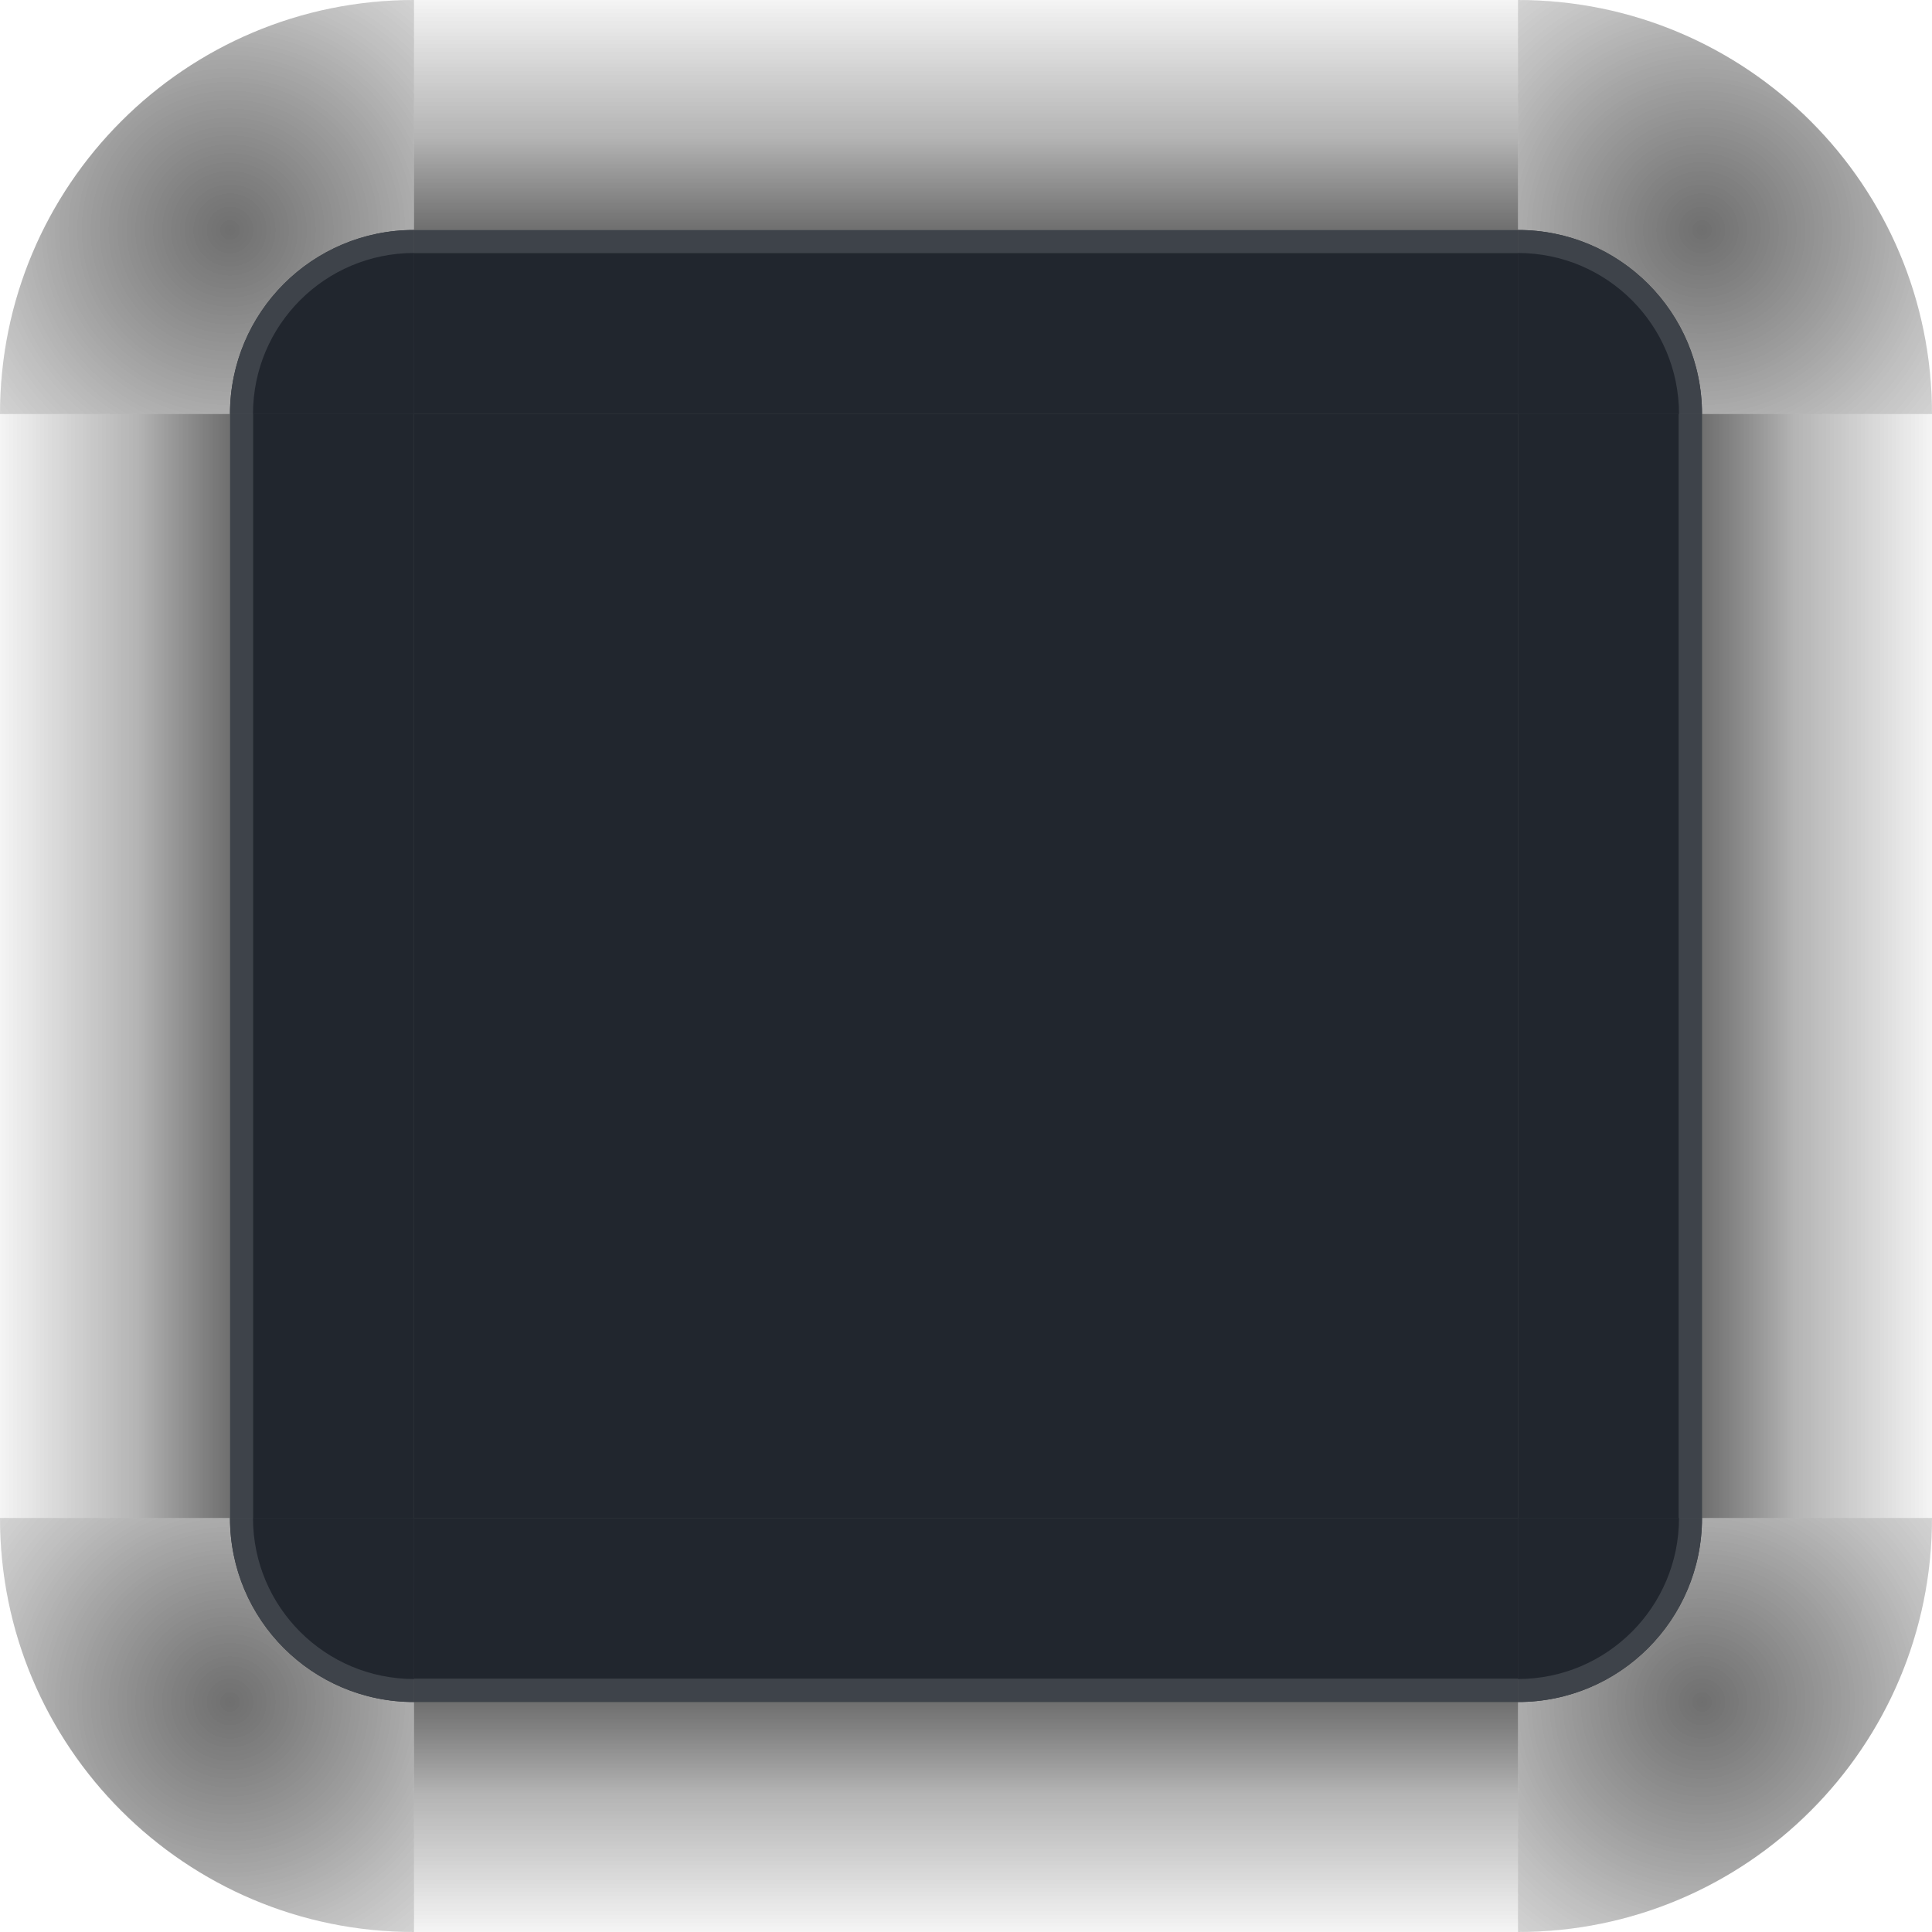
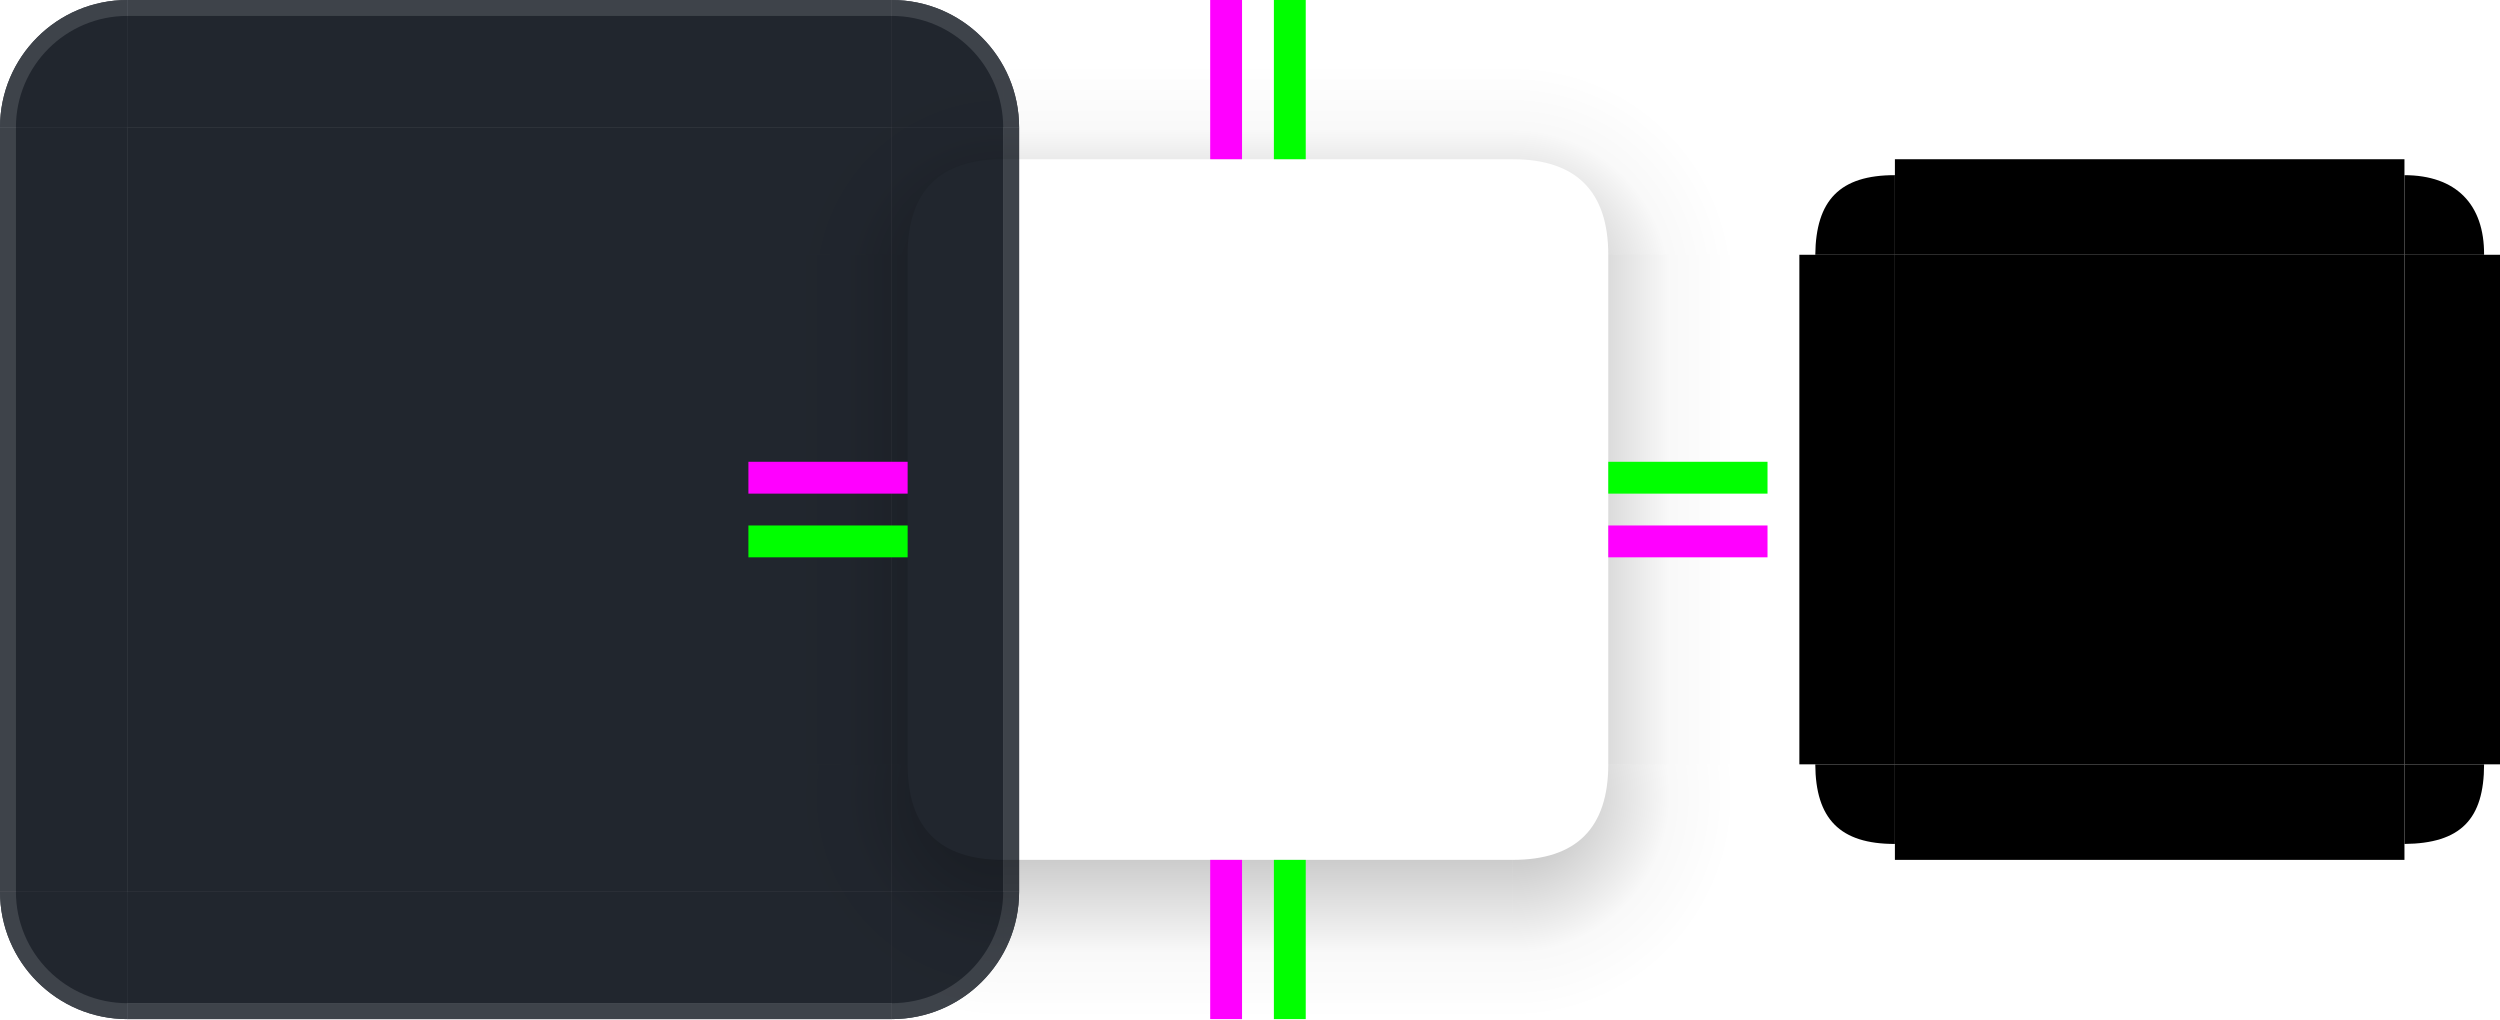
- <svg xmlns="http://www.w3.org/2000/svg" width="84" height="84">
-   <defs>
-     <linearGradient id="md-sh-top" gradientUnits="userSpaceOnUse" x1="0" y1="0" x2="0" y2="10">
-       <stop offset="0" stop-color="#000" stop-opacity="0.02" />
-       <stop offset="0.6" stop-color="#000" stop-opacity="0.16" />
-       <stop offset="1" stop-color="#000" stop-opacity="0.34" />
-     </linearGradient>
-     <linearGradient id="md-sh-bottom" gradientUnits="userSpaceOnUse" x1="0" y1="8" x2="0" y2="18">
-       <stop offset="0" stop-color="#000" stop-opacity="0.34" />
-       <stop offset="0.4" stop-color="#000" stop-opacity="0.16" />
-       <stop offset="1" stop-color="#000" stop-opacity="0.02" />
-     </linearGradient>
-     <linearGradient id="md-sh-left" gradientUnits="userSpaceOnUse" x1="0" y1="0" x2="10" y2="0">
-       <stop offset="0" stop-color="#000" stop-opacity="0.02" />
-       <stop offset="0.6" stop-color="#000" stop-opacity="0.16" />
-       <stop offset="1" stop-color="#000" stop-opacity="0.34" />
-     </linearGradient>
-     <linearGradient id="md-sh-right" gradientUnits="userSpaceOnUse" x1="8" y1="0" x2="18" y2="0">
-       <stop offset="0" stop-color="#000" stop-opacity="0.34" />
-       <stop offset="0.4" stop-color="#000" stop-opacity="0.16" />
-       <stop offset="1" stop-color="#000" stop-opacity="0.02" />
-     </linearGradient>
-     <radialGradient id="md-sh-tl" gradientUnits="userSpaceOnUse" cx="10" cy="10" r="18">
-       <stop offset="0" stop-color="#000" stop-opacity="0.34" />
-       <stop offset="0.55" stop-color="#000" stop-opacity="0.14" />
-       <stop offset="1" stop-color="#000" stop-opacity="0" />
-     </radialGradient>
-     <radialGradient id="md-sh-tr" gradientUnits="userSpaceOnUse" cx="8" cy="10" r="18">
-       <stop offset="0" stop-color="#000" stop-opacity="0.34" />
-       <stop offset="0.55" stop-color="#000" stop-opacity="0.14" />
-       <stop offset="1" stop-color="#000" stop-opacity="0" />
-     </radialGradient>
-     <radialGradient id="md-sh-bl" gradientUnits="userSpaceOnUse" cx="10" cy="8" r="18">
-       <stop offset="0" stop-color="#000" stop-opacity="0.34" />
-       <stop offset="0.55" stop-color="#000" stop-opacity="0.14" />
-       <stop offset="1" stop-color="#000" stop-opacity="0" />
-     </radialGradient>
-     <radialGradient id="md-sh-br" gradientUnits="userSpaceOnUse" cx="8" cy="8" r="18">
-       <stop offset="0" stop-color="#000" stop-opacity="0.34" />
-       <stop offset="0.55" stop-color="#000" stop-opacity="0.14" />
-       <stop offset="1" stop-color="#000" stop-opacity="0" />
-     </radialGradient>
-   </defs>
-   <g id="tl" transform="translate(0,0)">
-     <path d="M0,18 A18,18 0 0 1 18,0 L18,18 Z" fill="url(#md-sh-tl)" />
-     <g transform="translate(10,10)">
-       <path d="M0,8 A8,8 0 0 1 8,0 L8,8 Z" fill="#3E434A" />
-       <path d="M1,8 A7,7 0 0 1 8,1 L8,8 Z" fill="#21262E" />
-     </g>
+ <svg xmlns="http://www.w3.org/2000/svg" xmlns:xlink="http://www.w3.org/1999/xlink" width="157" height="64" viewBox="0 0 157 64">
+   <g id="topleft" transform="translate(0,0)">
+     <path d="M0,8 A8,8 0 0 1 8,0 L8,8 Z" fill="#3E434A" />
+     <path d="M1,8 A7,7 0 0 1 8,1 L8,8 Z" fill="#21262E" />
  </g>
-   <g id="tr" transform="translate(66,0)">
-     <path d="M0,0 A18,18 0 0 1 18,18 L0,18 Z" fill="url(#md-sh-tr)" />
-     <g transform="translate(0,10)">
-       <path d="M0,0 A8,8 0 0 1 8,8 L0,8 Z" fill="#3E434A" />
-       <path d="M0,1 A7,7 0 0 1 7,8 L0,8 Z" fill="#21262E" />
-     </g>
+   <g id="topright" transform="translate(56,0)">
+     <path d="M0,0 A8,8 0 0 1 8,8 L0,8 Z" fill="#3E434A" />
+     <path d="M0,1 A7,7 0 0 1 7,8 L0,8 Z" fill="#21262E" />
  </g>
-   <g id="bl" transform="translate(0,66)">
-     <path d="M0,0 A18,18 0 0 0 18,18 L18,0 Z" fill="url(#md-sh-bl)" />
-     <g transform="translate(10,0)">
-       <path d="M0,0 A8,8 0 0 0 8,8 L8,0 Z" fill="#3E434A" />
-       <path d="M1,0 A7,7 0 0 0 8,7 L8,0 Z" fill="#21262E" />
-     </g>
+   <g id="bottomleft" transform="translate(0,56)">
+     <path d="M0,0 A8,8 0 0 0 8,8 L8,0 Z" fill="#3E434A" />
+     <path d="M1,0 A7,7 0 0 0 8,7 L8,0 Z" fill="#21262E" />
  </g>
-   <g id="br" transform="translate(66,66)">
-     <path d="M18,0 A18,18 0 0 1 0,18 L0,0 Z" fill="url(#md-sh-br)" />
-     <g transform="translate(0,0)">
-       <path d="M8,0 A8,8 0 0 1 0,8 L0,0 Z" fill="#3E434A" />
-       <path d="M7,0 A7,7 0 0 1 0,7 L0,0 Z" fill="#21262E" />
-     </g>
+   <g id="bottomright" transform="translate(56,56)">
+     <path d="M8,0 A8,8 0 0 1 0,8 L0,0 Z" fill="#3E434A" />
+     <path d="M7,0 A7,7 0 0 1 0,7 L0,0 Z" fill="#21262E" />
  </g>
-   <g id="top" transform="translate(18,0)">
-     <rect x="0" y="0" width="48" height="10" fill="url(#md-sh-top)" />
-     <rect x="0" y="10" width="48" height="1" fill="#3E434A" />
-     <rect x="0" y="11" width="48" height="7" fill="#21262E" />
+   <g id="top" transform="translate(8,0)">
+     <rect x="0" y="0" width="48" height="1" fill="#3E434A" />
+     <rect x="0" y="1" width="48" height="7" fill="#21262E" />
  </g>
-   <g id="bottom" transform="translate(18,66)">
+   <g id="bottom" transform="translate(8,56)">
    <rect x="0" y="0" width="48" height="7" fill="#21262E" />
    <rect x="0" y="7" width="48" height="1" fill="#3E434A" />
-     <rect x="0" y="8" width="48" height="10" fill="url(#md-sh-bottom)" />
  </g>
-   <g id="left" transform="translate(0,18)">
-     <rect x="0" y="0" width="10" height="48" fill="url(#md-sh-left)" />
-     <rect x="10" y="0" width="1" height="48" fill="#3E434A" />
-     <rect x="11" y="0" width="7" height="48" fill="#21262E" />
+   <g id="left" transform="translate(0,8)">
+     <rect x="0" y="0" width="1" height="48" fill="#3E434A" />
+     <rect x="1" y="0" width="7" height="48" fill="#21262E" />
  </g>
-   <g id="right" transform="translate(66,18)">
+   <g id="right" transform="translate(56,8)">
    <rect x="0" y="0" width="7" height="48" fill="#21262E" />
    <rect x="7" y="0" width="1" height="48" fill="#3E434A" />
-     <rect x="8" y="0" width="10" height="48" fill="url(#md-sh-right)" />
  </g>
-   <g id="center" transform="translate(18,18)">
+   <g id="center" transform="translate(8,8)">
    <rect x="0" y="0" width="48" height="48" fill="#21262E" />
  </g>
  <g id="hint-left-margin">
-     <rect x="10" y="30" width="18" height="4" fill="#000" fill-opacity="0" />
+     <rect x="0" y="20" width="8" height="4" fill="#000" fill-opacity="0" />
  </g>
  <g id="hint-right-margin">
-     <rect x="56" y="30" width="18" height="4" fill="#000" fill-opacity="0" />
+     <rect x="56" y="20" width="8" height="4" fill="#000" fill-opacity="0" />
  </g>
  <g id="hint-top-margin">
-     <rect x="30" y="10" width="4" height="18" fill="#000" fill-opacity="0" />
+     <rect x="20" y="0" width="4" height="8" fill="#000" fill-opacity="0" />
  </g>
  <g id="hint-bottom-margin">
-     <rect x="30" y="56" width="4" height="18" fill="#000" fill-opacity="0" />
+     <rect x="20" y="56" width="4" height="8" fill="#000" fill-opacity="0" />
  </g>
-   <g id="normal-tl" transform="translate(0,0)">
-     <path d="M0,18 A18,18 0 0 1 18,0 L18,18 Z" fill="url(#md-sh-tl)" />
-     <g transform="translate(10,10)">
-       <path d="M0,8 A8,8 0 0 1 8,0 L8,8 Z" fill="#3E434A" />
-       <path d="M1,8 A7,7 0 0 1 8,1 L8,8 Z" fill="#21262E" />
-     </g>
+   <g id="normal-topleft" transform="translate(0,0)">
+     <path d="M0,8 A8,8 0 0 1 8,0 L8,8 Z" fill="#3E434A" />
+     <path d="M1,8 A7,7 0 0 1 8,1 L8,8 Z" fill="#21262E" />
  </g>
-   <g id="normal-tr" transform="translate(66,0)">
-     <path d="M0,0 A18,18 0 0 1 18,18 L0,18 Z" fill="url(#md-sh-tr)" />
-     <g transform="translate(0,10)">
-       <path d="M0,0 A8,8 0 0 1 8,8 L0,8 Z" fill="#3E434A" />
-       <path d="M0,1 A7,7 0 0 1 7,8 L0,8 Z" fill="#21262E" />
-     </g>
+   <g id="normal-topright" transform="translate(56,0)">
+     <path d="M0,0 A8,8 0 0 1 8,8 L0,8 Z" fill="#3E434A" />
+     <path d="M0,1 A7,7 0 0 1 7,8 L0,8 Z" fill="#21262E" />
  </g>
-   <g id="normal-bl" transform="translate(0,66)">
-     <path d="M0,0 A18,18 0 0 0 18,18 L18,0 Z" fill="url(#md-sh-bl)" />
-     <g transform="translate(10,0)">
-       <path d="M0,0 A8,8 0 0 0 8,8 L8,0 Z" fill="#3E434A" />
-       <path d="M1,0 A7,7 0 0 0 8,7 L8,0 Z" fill="#21262E" />
-     </g>
+   <g id="normal-bottomleft" transform="translate(0,56)">
+     <path d="M0,0 A8,8 0 0 0 8,8 L8,0 Z" fill="#3E434A" />
+     <path d="M1,0 A7,7 0 0 0 8,7 L8,0 Z" fill="#21262E" />
  </g>
-   <g id="normal-br" transform="translate(66,66)">
-     <path d="M18,0 A18,18 0 0 1 0,18 L0,0 Z" fill="url(#md-sh-br)" />
-     <g transform="translate(0,0)">
-       <path d="M8,0 A8,8 0 0 1 0,8 L0,0 Z" fill="#3E434A" />
-       <path d="M7,0 A7,7 0 0 1 0,7 L0,0 Z" fill="#21262E" />
-     </g>
+   <g id="normal-bottomright" transform="translate(56,56)">
+     <path d="M8,0 A8,8 0 0 1 0,8 L0,0 Z" fill="#3E434A" />
+     <path d="M7,0 A7,7 0 0 1 0,7 L0,0 Z" fill="#21262E" />
  </g>
-   <g id="normal-top" transform="translate(18,0)">
-     <rect x="0" y="0" width="48" height="10" fill="url(#md-sh-top)" />
-     <rect x="0" y="10" width="48" height="1" fill="#3E434A" />
-     <rect x="0" y="11" width="48" height="7" fill="#21262E" />
+   <g id="normal-top" transform="translate(8,0)">
+     <rect x="0" y="0" width="48" height="1" fill="#3E434A" />
+     <rect x="0" y="1" width="48" height="7" fill="#21262E" />
  </g>
-   <g id="normal-bottom" transform="translate(18,66)">
+   <g id="normal-bottom" transform="translate(8,56)">
    <rect x="0" y="0" width="48" height="7" fill="#21262E" />
    <rect x="0" y="7" width="48" height="1" fill="#3E434A" />
-     <rect x="0" y="8" width="48" height="10" fill="url(#md-sh-bottom)" />
  </g>
-   <g id="normal-left" transform="translate(0,18)">
-     <rect x="0" y="0" width="10" height="48" fill="url(#md-sh-left)" />
-     <rect x="10" y="0" width="1" height="48" fill="#3E434A" />
-     <rect x="11" y="0" width="7" height="48" fill="#21262E" />
+   <g id="normal-left" transform="translate(0,8)">
+     <rect x="0" y="0" width="1" height="48" fill="#3E434A" />
+     <rect x="1" y="0" width="7" height="48" fill="#21262E" />
  </g>
-   <g id="normal-right" transform="translate(66,18)">
+   <g id="normal-right" transform="translate(56,8)">
    <rect x="0" y="0" width="7" height="48" fill="#21262E" />
    <rect x="7" y="0" width="1" height="48" fill="#3E434A" />
-     <rect x="8" y="0" width="10" height="48" fill="url(#md-sh-right)" />
  </g>
-   <g id="normal-center" transform="translate(18,18)">
+   <g id="normal-center" transform="translate(8,8)">
    <rect x="0" y="0" width="48" height="48" fill="#21262E" />
  </g>
  <g id="normal-hint-left-margin">
-     <rect x="10" y="30" width="18" height="4" fill="#000" fill-opacity="0" />
+     <rect x="0" y="20" width="8" height="4" fill="#000" fill-opacity="0" />
  </g>
  <g id="normal-hint-right-margin">
-     <rect x="56" y="30" width="18" height="4" fill="#000" fill-opacity="0" />
+     <rect x="56" y="20" width="8" height="4" fill="#000" fill-opacity="0" />
  </g>
  <g id="normal-hint-top-margin">
-     <rect x="30" y="10" width="4" height="18" fill="#000" fill-opacity="0" />
+     <rect x="20" y="0" width="4" height="8" fill="#000" fill-opacity="0" />
  </g>
  <g id="normal-hint-bottom-margin">
-     <rect x="30" y="56" width="4" height="18" fill="#000" fill-opacity="0" />
+     <rect x="20" y="56" width="4" height="8" fill="#000" fill-opacity="0" />
  </g>
+   <defs>
+     <linearGradient id="shadow-side" gradientUnits="userSpaceOnUse">
+       <stop id="stop1762" offset="0" style="stop-color:#000;stop-opacity:.2" />
+       <stop id="stop1760" offset=".333" style="stop-color:#000;stop-opacity:.1" />
+       <stop id="stop1758" offset=".5" style="stop-color:#000;stop-opacity:.05" />
+       <stop id="stop1756" offset=".583" style="stop-color:#000;stop-opacity:.025" />
+       <stop id="stop1754" offset="1" style="stop-color:#000;stop-opacity:0" />
+     </linearGradient>
+     <linearGradient id="shadow-corner" gradientUnits="userSpaceOnUse">
+       <stop id="stop11958" offset="0" style="stop-color:#000;stop-opacity:1" />
+       <stop id="stop11960" offset=".286" style="stop-color:#000;stop-opacity:.2" />
+       <stop id="stop11962" offset=".524" style="stop-color:#000;stop-opacity:.1" />
+       <stop id="stop11966" offset=".643" style="stop-color:#000;stop-opacity:.05" />
+       <stop id="stop11968" offset=".702" style="stop-color:#000;stop-opacity:.025" />
+       <stop id="stop11970" offset="1" style="stop-color:#000;stop-opacity:0" />
+     </linearGradient>
+     <linearGradient xlink:href="#shadow-side" id="linearGradient4945" gradientUnits="userSpaceOnUse" x1="16" y1="14" x2="16" y2="4" />
+     <linearGradient xlink:href="#shadow-side" id="linearGradient1734" gradientUnits="userSpaceOnUse" x1="16" y1="6" x2="16" y2="16" />
+     <linearGradient xlink:href="#shadow-side" id="linearGradient1984" gradientUnits="userSpaceOnUse" x1="12" y1="16" x2="2" y2="16" />
+     <linearGradient xlink:href="#shadow-side" id="linearGradient8667" gradientUnits="userSpaceOnUse" x1="4" y1="16" x2="14" y2="16" />
+     <radialGradient xlink:href="#shadow-corner" id="radialGradient3268" cx="95" cy="50" fx="95" fy="50" r="6.5" gradientUnits="userSpaceOnUse" gradientTransform="matrix(0,2.153846,-2.153846,0,107.6923,-202.6154)" />
+     <radialGradient xlink:href="#shadow-corner" id="radialGradient3268-4" cx="95" cy="50" fx="95" fy="50" r="6.5" gradientUnits="userSpaceOnUse" gradientTransform="matrix(0,2.153846,-2.153846,0,107.6923,-202.6154)" />
+     <radialGradient xlink:href="#shadow-corner" id="radialGradient3268-6" cx="93.143" cy="50" fx="93.143" fy="50" r="6.5" gradientUnits="userSpaceOnUse" gradientTransform="matrix(0,2.153846,-2.153846,0,107.6923,-202.6154)" />
+     <radialGradient xlink:href="#shadow-corner" id="radialGradient3268-6-6" cx="93.143" cy="50" fx="93.143" fy="50" r="6.5" gradientUnits="userSpaceOnUse" gradientTransform="matrix(0,2.153846,-2.153846,0,107.6923,-202.6154)" />
+   </defs>
+   <g id="shadow-bottomright-9" transform="translate(95,48)" />
+   <g id="shadow-center" transform="translate(63,16)">
+     <rect id="rect4908" height="32" style="opacity:0.001;fill-opacity:0.001" width="32" x="0" y="0" />
+   </g>
+   <g id="shadow-topleft" transform="rotate(180,31.5,8)">
+     <path d="M 0,6 V 0 H 6 C 6,4 4,6 0,6 Z" style="opacity:0.001;fill:#000000;fill-opacity:0.004" id="path95-4-2" />
+     <path id="path2368-7-5" style="fill:url(#radialGradient3268-6-6);fill-opacity:1;fill-rule:evenodd;stroke-width:1" d="M 6,0 C 6,4 4,6 0,6 V 16 H 3 C 10.18,16 16,10.18 16,3 V 0 Z" />
+   </g>
+   <g id="shadow-top" transform="translate(63)">
+     <rect id="st" height="10" width="32" style="fill:url(#linearGradient4945);fill-opacity:1" x="0" y="0" />
+     <rect id="rect1546" height="6" style="opacity:0.001;fill:#000000;fill-opacity:0.004;fill-rule:evenodd" width="32" y="10" x="0" />
+   </g>
+   <g id="shadow-bottom" transform="translate(63,48)">
+     <rect id="rect1546-6" height="6" style="opacity:0.001;fill:#000000;fill-opacity:0.004;fill-rule:evenodd" width="32" x="0" y="0" />
+     <rect id="sb" height="10" width="32" y="6" style="fill:url(#linearGradient1734);fill-opacity:1" x="0" />
+   </g>
+   <g id="shadow-left" transform="translate(47,16)">
+     <rect id="sl" height="32" width="10" style="fill:url(#linearGradient1984);fill-opacity:1" x="0" y="0" />
+     <rect id="rect1546-3-7" height="32" style="opacity:0.001;fill:#000000;fill-opacity:0.004;fill-rule:evenodd" width="6" x="10" y="0" />
+   </g>
+   <g id="shadow-right" transform="translate(95,16)">
+     <rect id="rect1546-3" height="32" style="opacity:0.001;fill:#000000;fill-opacity:0.004;fill-rule:evenodd" width="6" x="0" y="0" />
+     <rect id="sr" height="32" width="10" x="6" style="fill:url(#linearGradient8667);fill-opacity:1" y="0" />
+   </g>
+   <rect id="shadow-hint-top-margin" height="10" style="fill:#ff00ff" width="2" x="76" y="0" />
+   <rect id="shadow-hint-bottom-margin" height="10" style="fill:#ff00ff" width="2" x="76" y="54" />
+   <rect id="shadow-hint-right-margin" height="2" style="fill:#ff00ff" width="10" x="101" y="33" />
+   <rect id="shadow-hint-left-margin" height="2" style="fill:#ff00ff" width="10" x="47" y="29" />
+   <rect id="shadow-hint-top-inset" height="10" style="fill:#00ff00" width="2" x="80" y="0" />
+   <rect id="shadow-hint-bottom-inset" height="10" style="fill:#00ff00" width="2" x="80" y="54" />
+   <rect id="shadow-hint-right-inset" height="2" style="fill:#00ff00" width="10" x="101" y="29" />
+   <rect id="shadow-hint-left-inset" height="2" style="fill:#00ff00" width="10" x="47" y="33" />
+   <g id="shadow-bottomright" transform="translate(95,48)">
+     <path d="M 0,6 V 0 H 6 C 6,3.999 3.98,6 0,6 Z" style="opacity:0.001;fill:#000000;fill-opacity:0.004" id="path95" />
+     <path id="path2368" style="fill:url(#radialGradient3268);fill-opacity:1;fill-rule:evenodd;stroke-width:1" d="M 6,0 C 6,4 4,6 0,6 V 16 H 3 C 10.18,16 16,10.18 16,3 V 0 Z" />
+   </g>
+   <g id="shadow-bottomleft" transform="matrix(-1,0,0,1,63,48)">
+     <path d="M 3,6 H 0 V 0 H 6 V 3 C 6,4.657 4.657,6 3,6 Z" style="opacity:0.001;fill:#000000;fill-opacity:0.004" id="path95-1" />
+     <path id="path2368-0" style="fill:url(#radialGradient3268-4);fill-opacity:1;fill-rule:evenodd;stroke-width:1" d="M 6,0 C 6,3.999 3.995,6 0,6 V 16 H 3 C 10.18,16 16,10.18 16,3 V 0 Z" />
+   </g>
+   <g id="shadow-topright" transform="matrix(1,0,0,-1,95,16)">
+     <path d="M 3,6 H 0 V 0 H 6 V 3 C 6,4.657 4.657,6 3,6 Z" style="opacity:0.001;fill:#000000;fill-opacity:0.004" id="path95-4" />
+     <path id="path2368-7" style="fill:url(#radialGradient3268-6);fill-opacity:1;fill-rule:evenodd;stroke-width:1" d="M 6,0 C 6,3.988 3.974,6 0,6 V 16 H 3 C 10.18,16 16,10.18 16,3 V 0 Z" />
+   </g>
+   <rect id="mask-top" height="6" width="32" x="119" y="10" />
+   <rect id="mask-center" height="32" width="32" x="119" y="16" />
+   <rect id="mask-bottom" height="6" transform="scale(1,-1)" width="32" x="119" y="-54" />
+   <rect id="mask-left" height="32" width="6" x="113" y="16" />
+   <rect id="mask-right" height="32" width="6" x="151" y="16" />
+   <path id="mask-topleft" d="m 114,16 h -1 6 v -6 1 c -3.457,-0.005 -4.963,1.573 -5,5 z" />
+   <path id="mask-topright" d="m 156,16 h 1 -6 v -6 1 c 3.233,0.006 5.021,1.824 5,5 z" />
+   <path id="mask-bottomright" d="m 156,48 h 1 -6 v 6 -1 c 3.531,-0.032 5,-1.554 5,-5 z" />
+   <path id="mask-bottomleft" d="m 114,48 h -1 6 v 6 -1 c -3.457,0.005 -4.984,-1.58 -5,-5 z" />
</svg>
